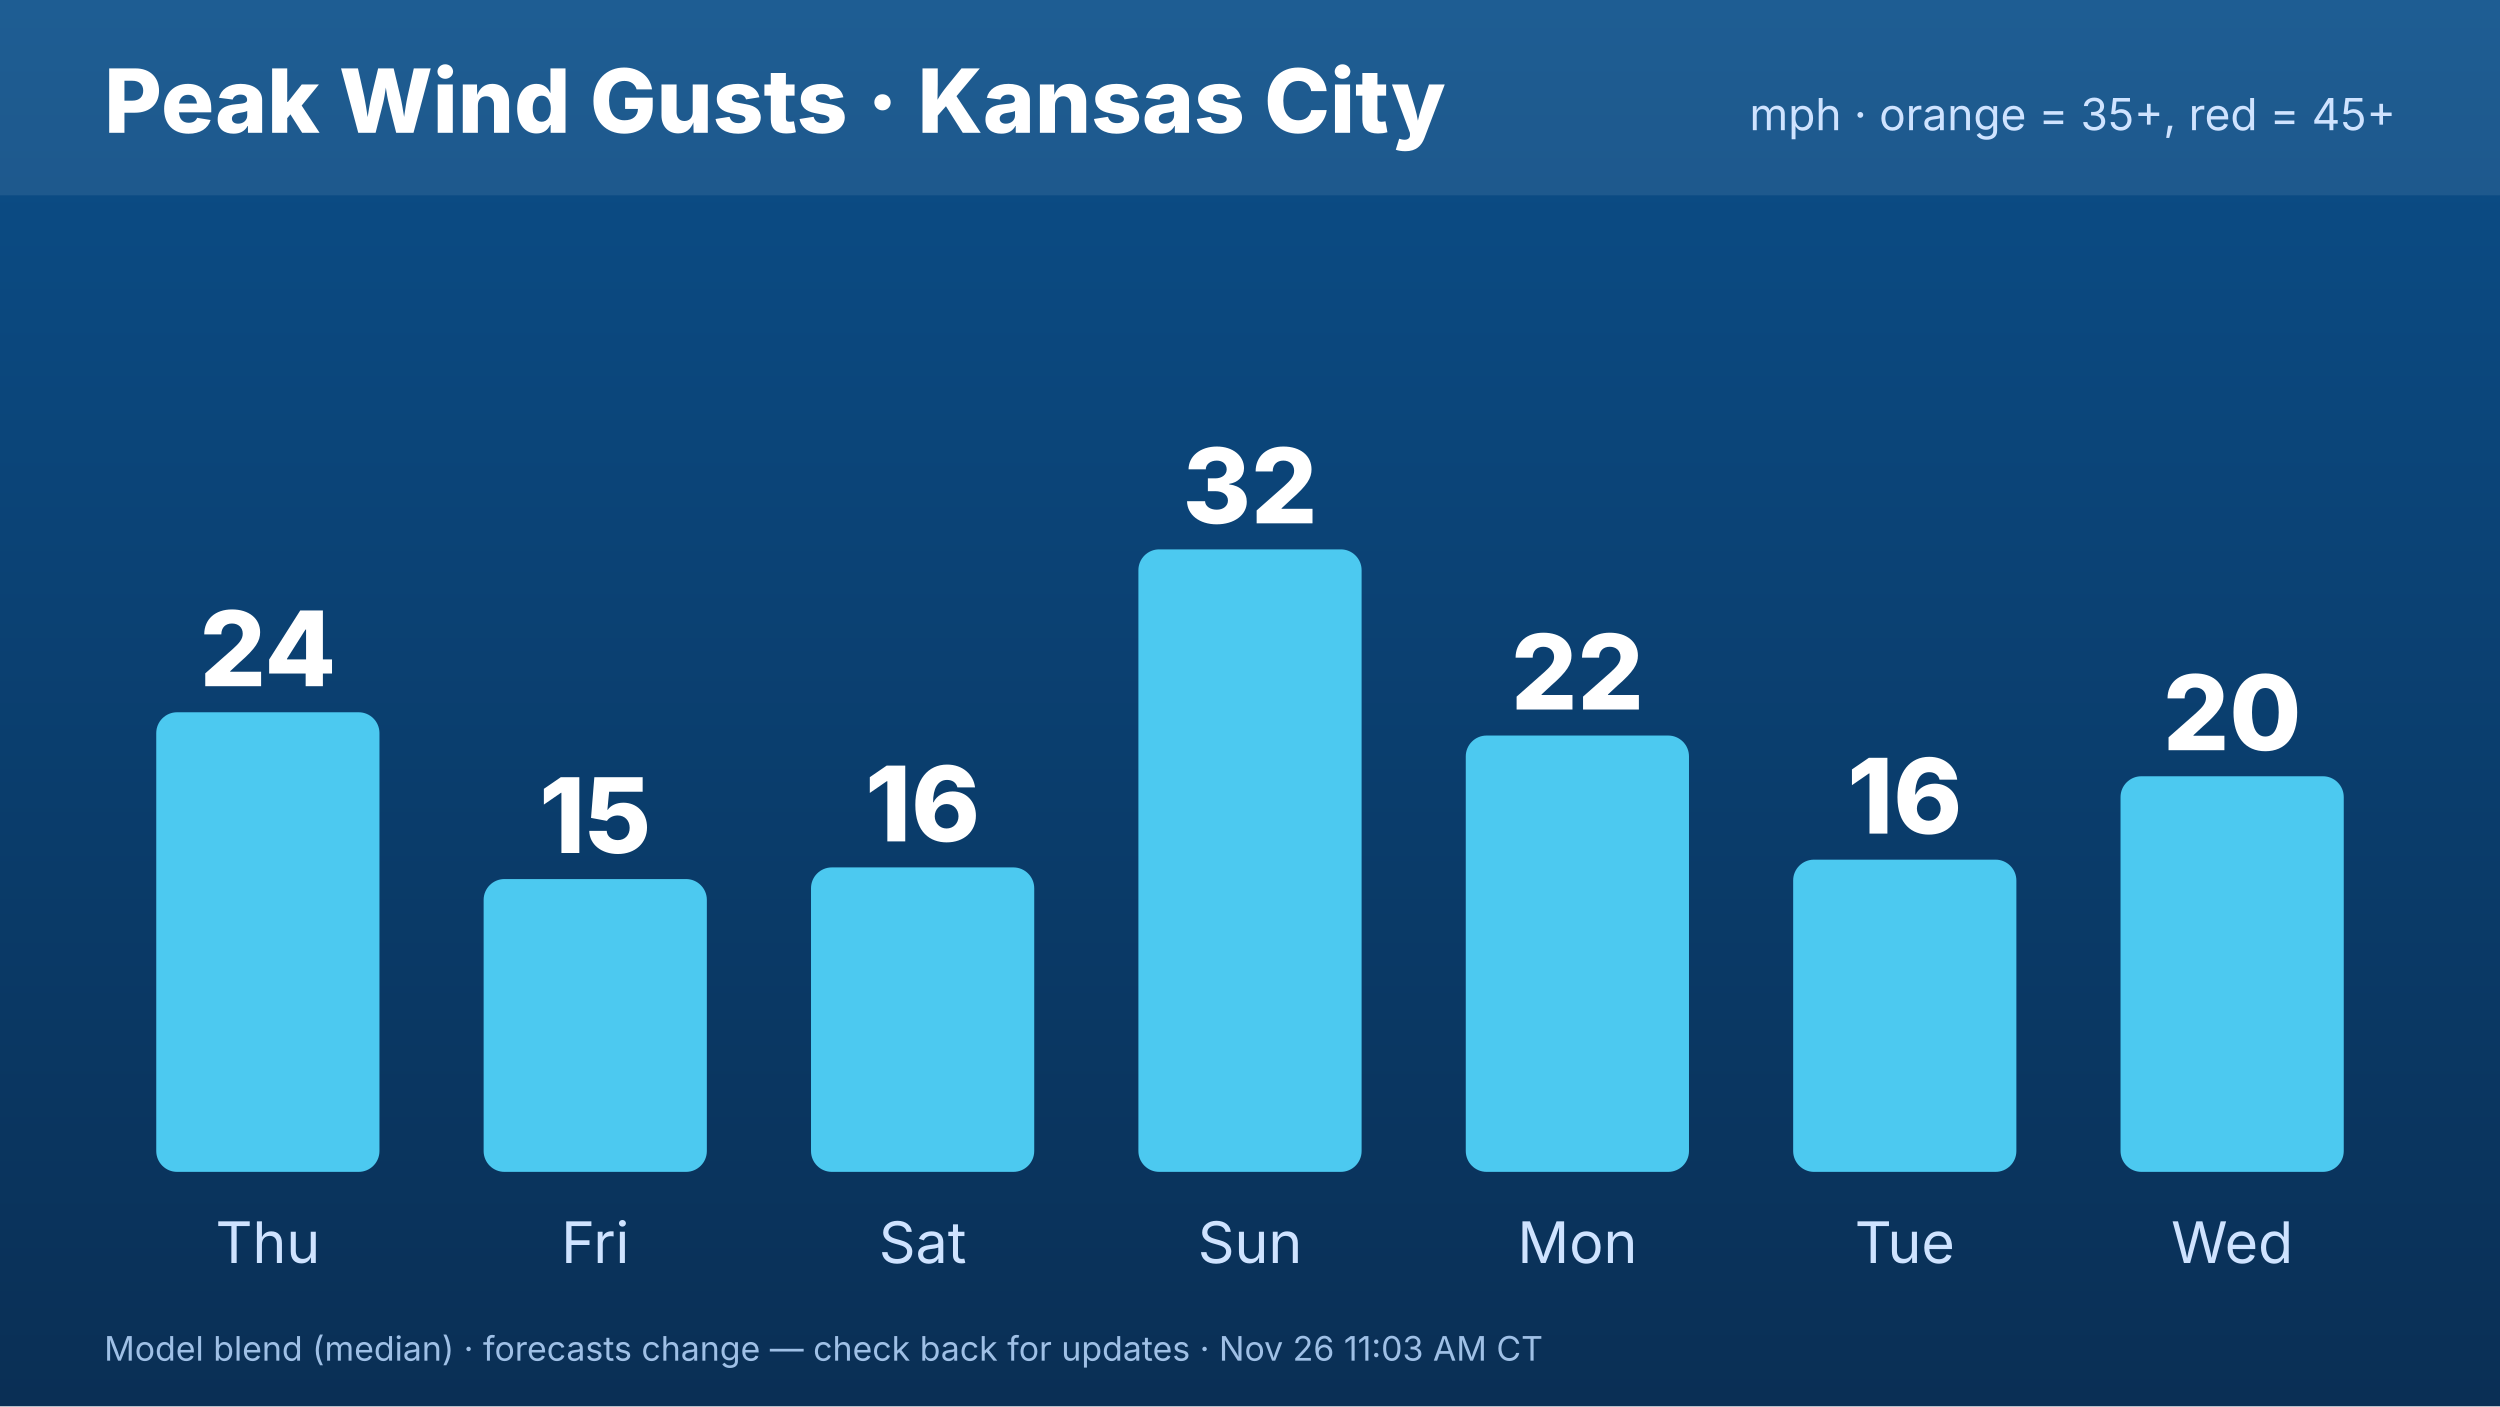
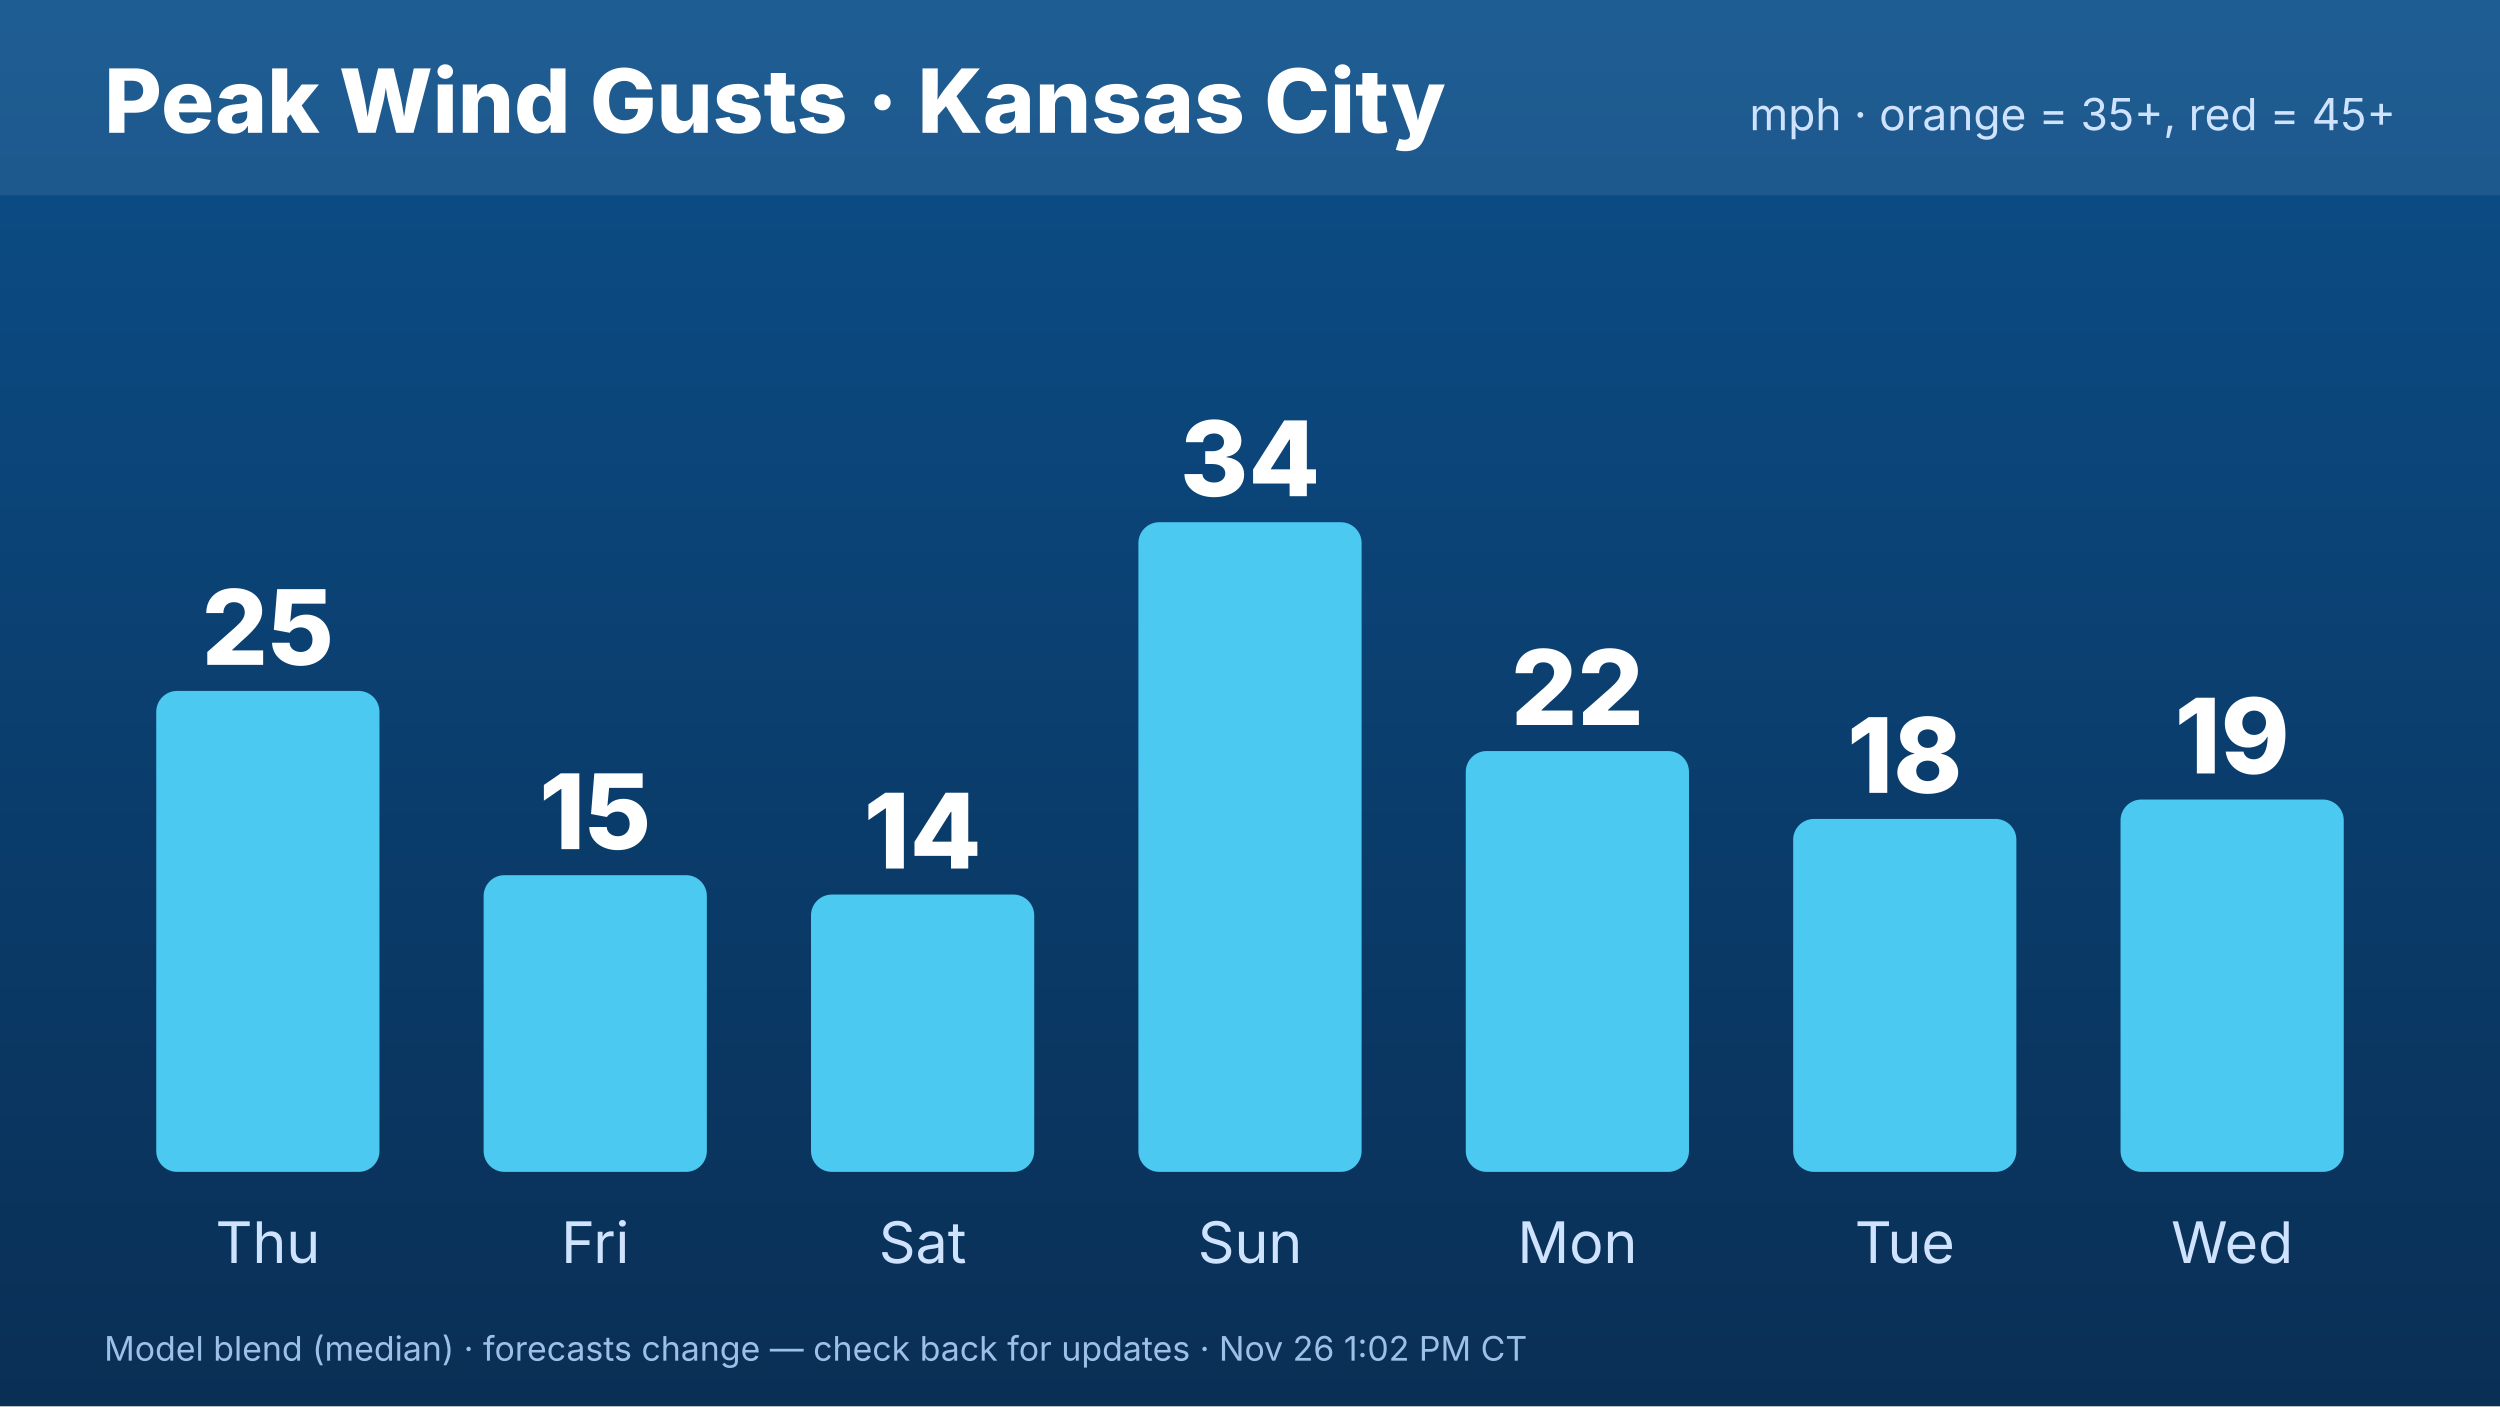
<svg xmlns="http://www.w3.org/2000/svg" width="1920" height="1080" viewBox="0 0 1920 1080" font-family="Inter,Helvetica,Arial,sans-serif">
  <defs>
    <linearGradient id="bg" x1="0" y1="0" x2="0" y2="1">
      <stop offset="0" stop-color="#0b4f8a" />
      <stop offset="1" stop-color="#0a2f55" />
    </linearGradient>
  </defs>
  <rect width="1920" height="1080" fill="url(#bg)" />
  <rect x="0" y="0" width="1920" height="150" fill="#ffffff" opacity=".08" />
  <text x="80" y="102" font-size="68" font-weight="800" fill="#fff">Peak Wind Gusts · Kansas City</text>
  <text x="1840" y="100" font-size="34" fill="#cfe3ff" text-anchor="end">mph · orange = 35+, red = 45+</text>
-   <rect x="120.0" y="547.021" width="171.429" height="352.979" rx="16" fill="#4cc9f0" />
-   <text x="205.714" y="527.021" font-size="80" font-weight="800" fill="#fff" text-anchor="middle">24</text>
+   <rect x="120.0" y="530.638" width="171.429" height="369.362" rx="16" fill="#4cc9f0" />
+   <text x="205.714" y="510.638" font-size="80" font-weight="800" fill="#fff" text-anchor="middle">25</text>
  <text x="205.714" y="970" font-size="44" fill="#cfe3ff" text-anchor="middle">Thu</text>
-   <rect x="371.429" y="675.106" width="171.429" height="224.894" rx="16" fill="#4cc9f0" />
-   <text x="457.143" y="655.106" font-size="80" font-weight="800" fill="#fff" text-anchor="middle">15</text>
+   <rect x="371.429" y="672.128" width="171.429" height="227.872" rx="16" fill="#4cc9f0" />
+   <text x="457.143" y="652.128" font-size="80" font-weight="800" fill="#fff" text-anchor="middle">15</text>
  <text x="457.143" y="970" font-size="44" fill="#cfe3ff" text-anchor="middle">Fri</text>
-   <rect x="622.857" y="666.17" width="171.429" height="233.83" rx="16" fill="#4cc9f0" />
-   <text x="708.571" y="646.17" font-size="80" font-weight="800" fill="#fff" text-anchor="middle">16</text>
+   <rect x="622.857" y="687.021" width="171.429" height="212.979" rx="16" fill="#4cc9f0" />
+   <text x="708.571" y="667.021" font-size="80" font-weight="800" fill="#fff" text-anchor="middle">14</text>
  <text x="708.571" y="970" font-size="44" fill="#cfe3ff" text-anchor="middle">Sat</text>
-   <rect x="874.286" y="421.915" width="171.429" height="478.085" rx="16" fill="#4cc9f0" />
-   <text x="960" y="401.915" font-size="80" font-weight="800" fill="#fff" text-anchor="middle">32</text>
+   <rect x="874.286" y="401.064" width="171.429" height="498.936" rx="16" fill="#4cc9f0" />
+   <text x="960" y="381.064" font-size="80" font-weight="800" fill="#fff" text-anchor="middle">34</text>
  <text x="960" y="970" font-size="44" fill="#cfe3ff" text-anchor="middle">Sun</text>
-   <rect x="1125.714" y="564.894" width="171.429" height="335.106" rx="16" fill="#4cc9f0" />
-   <text x="1211.429" y="544.894" font-size="80" font-weight="800" fill="#fff" text-anchor="middle">22</text>
+   <rect x="1125.714" y="576.809" width="171.429" height="323.191" rx="16" fill="#4cc9f0" />
+   <text x="1211.429" y="556.809" font-size="80" font-weight="800" fill="#fff" text-anchor="middle">22</text>
  <text x="1211.429" y="970" font-size="44" fill="#cfe3ff" text-anchor="middle">Mon</text>
-   <rect x="1377.143" y="660.213" width="171.429" height="239.787" rx="16" fill="#4cc9f0" />
-   <text x="1462.857" y="640.213" font-size="80" font-weight="800" fill="#fff" text-anchor="middle">16</text>
+   <rect x="1377.143" y="628.936" width="171.429" height="271.064" rx="16" fill="#4cc9f0" />
+   <text x="1462.857" y="608.936" font-size="80" font-weight="800" fill="#fff" text-anchor="middle">18</text>
  <text x="1462.857" y="970" font-size="44" fill="#cfe3ff" text-anchor="middle">Tue</text>
-   <rect x="1628.571" y="596.17" width="171.429" height="303.83" rx="16" fill="#4cc9f0" />
-   <text x="1714.286" y="576.17" font-size="80" font-weight="800" fill="#fff" text-anchor="middle">20</text>
+   <rect x="1628.571" y="614.043" width="171.429" height="285.957" rx="16" fill="#4cc9f0" />
+   <text x="1714.286" y="594.043" font-size="80" font-weight="800" fill="#fff" text-anchor="middle">19</text>
  <text x="1714.286" y="970" font-size="44" fill="#cfe3ff" text-anchor="middle">Wed</text>
-   <text x="80" y="1045" font-size="26" fill="#9fc0e6">Model blend (median) · forecasts change — check back for updates · Nov 26 11:03 AM CT</text>
+   <text x="80" y="1045" font-size="26" fill="#9fc0e6">Model blend (median) · forecasts change — check back for updates · Nov 26 1:02 PM CT</text>
</svg>
